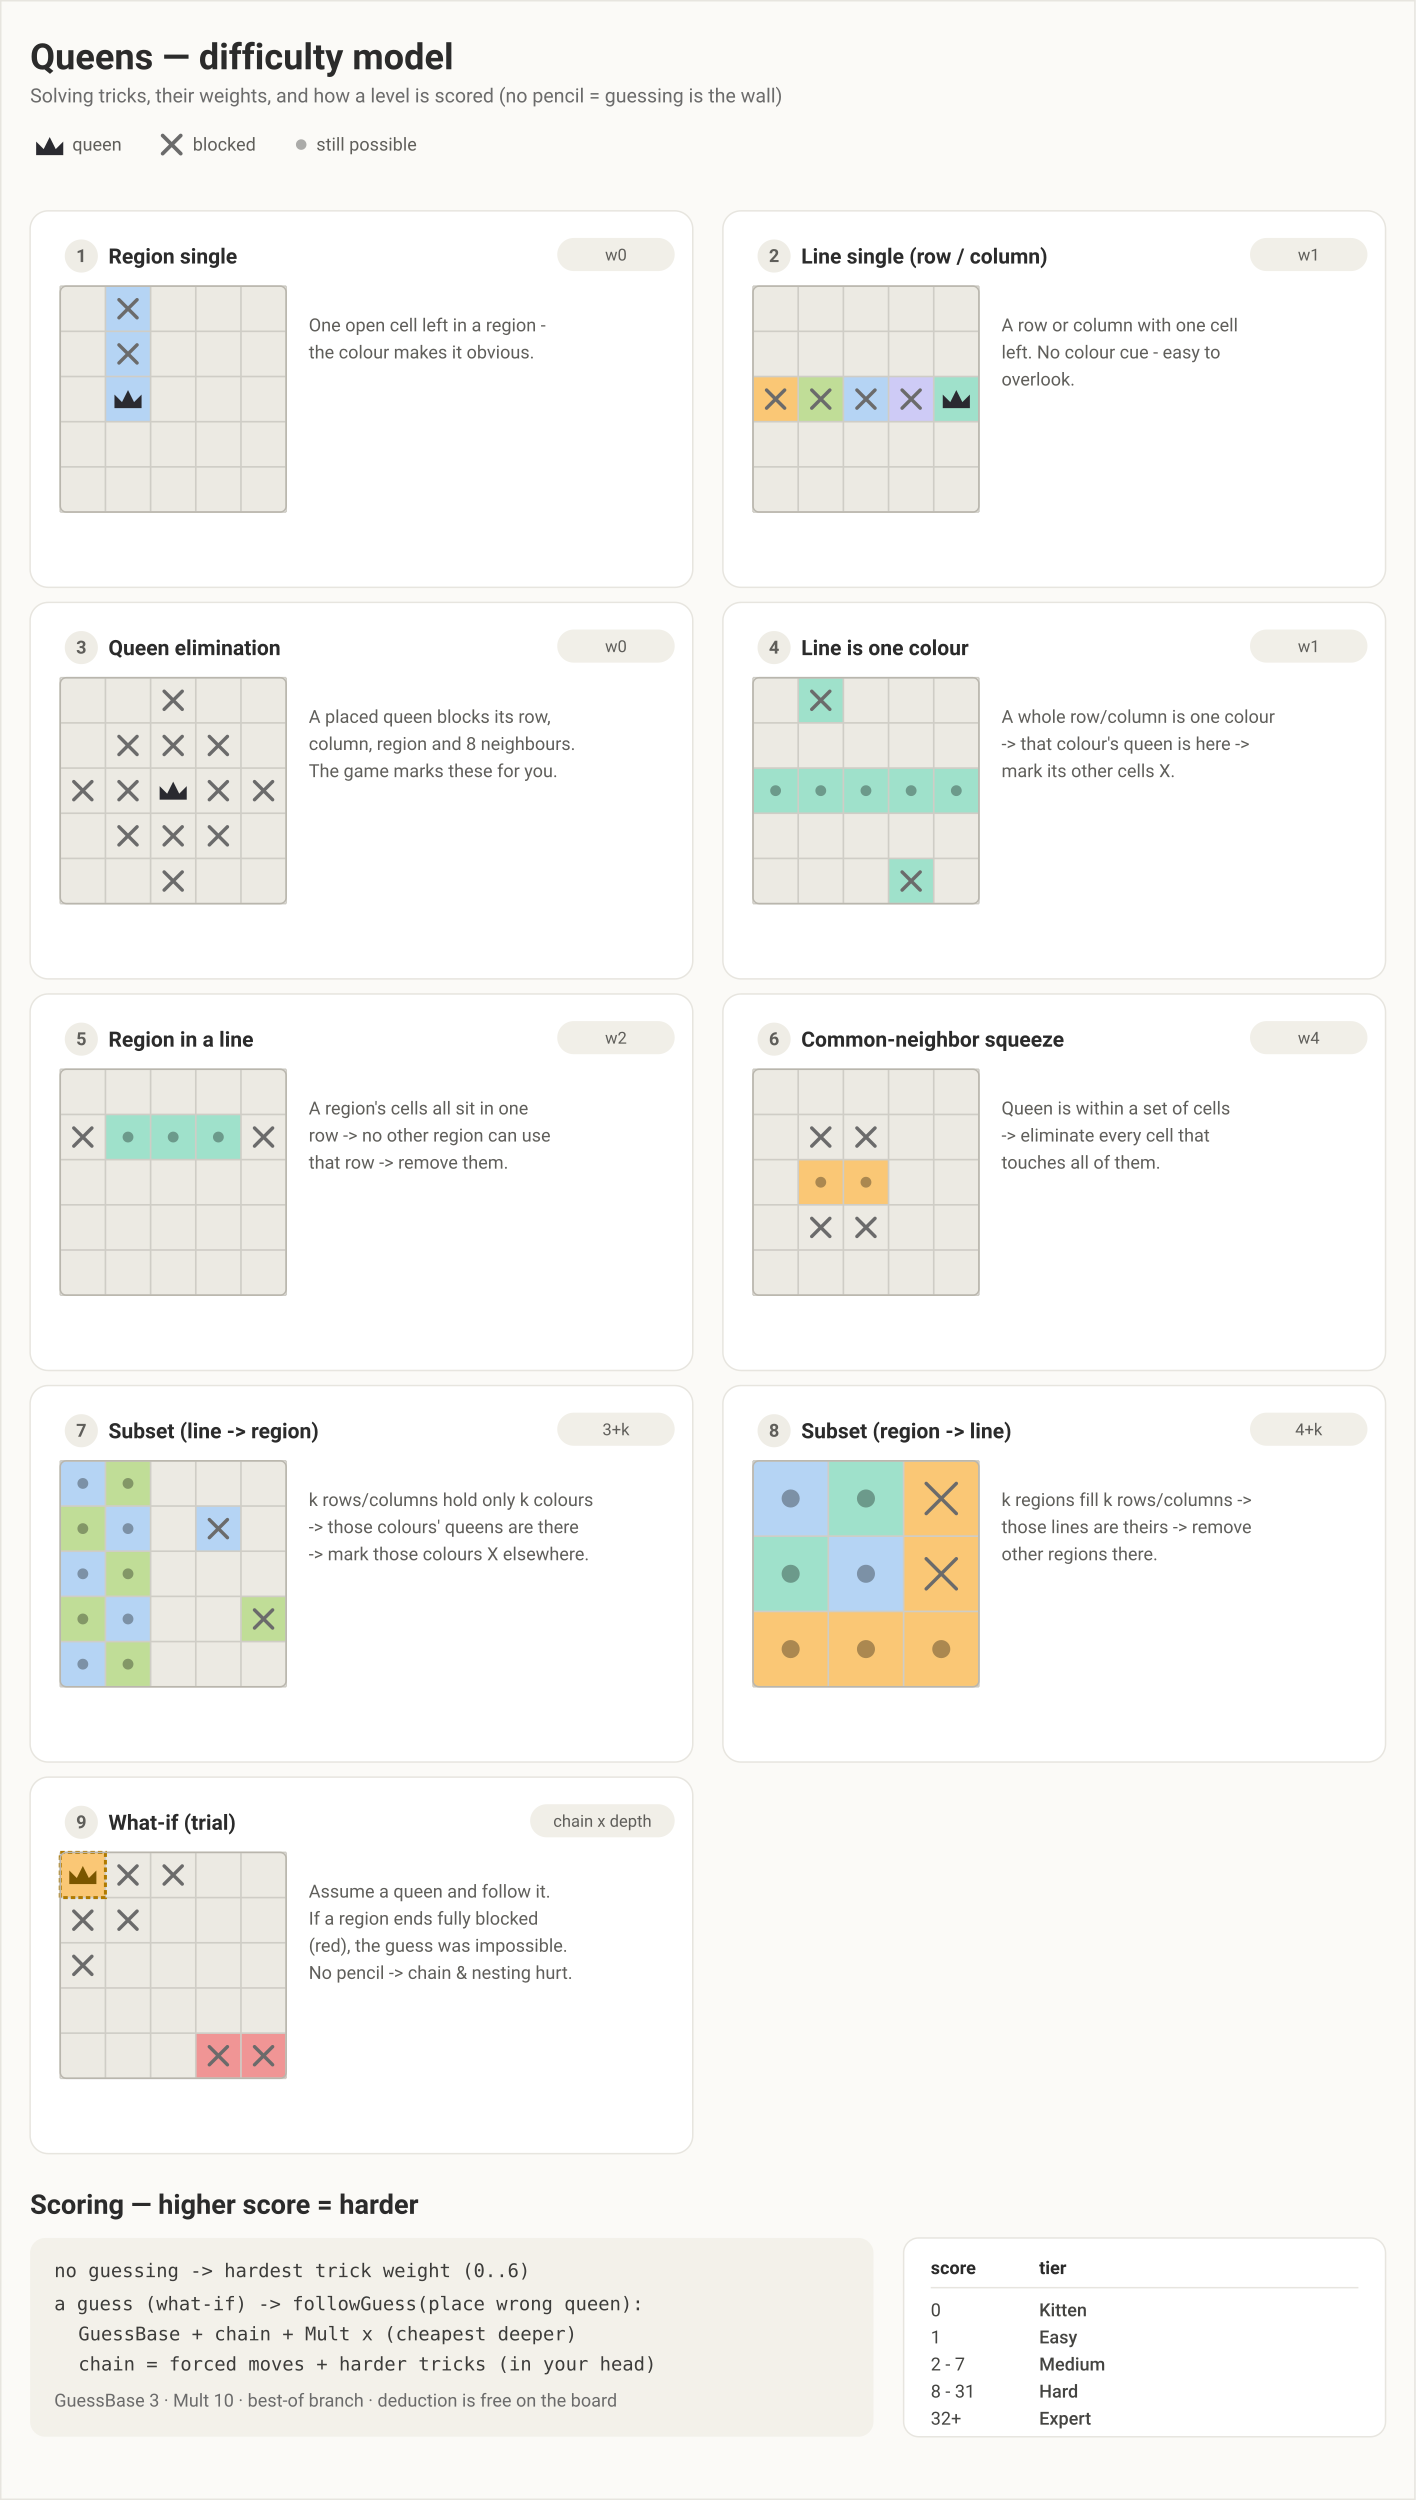
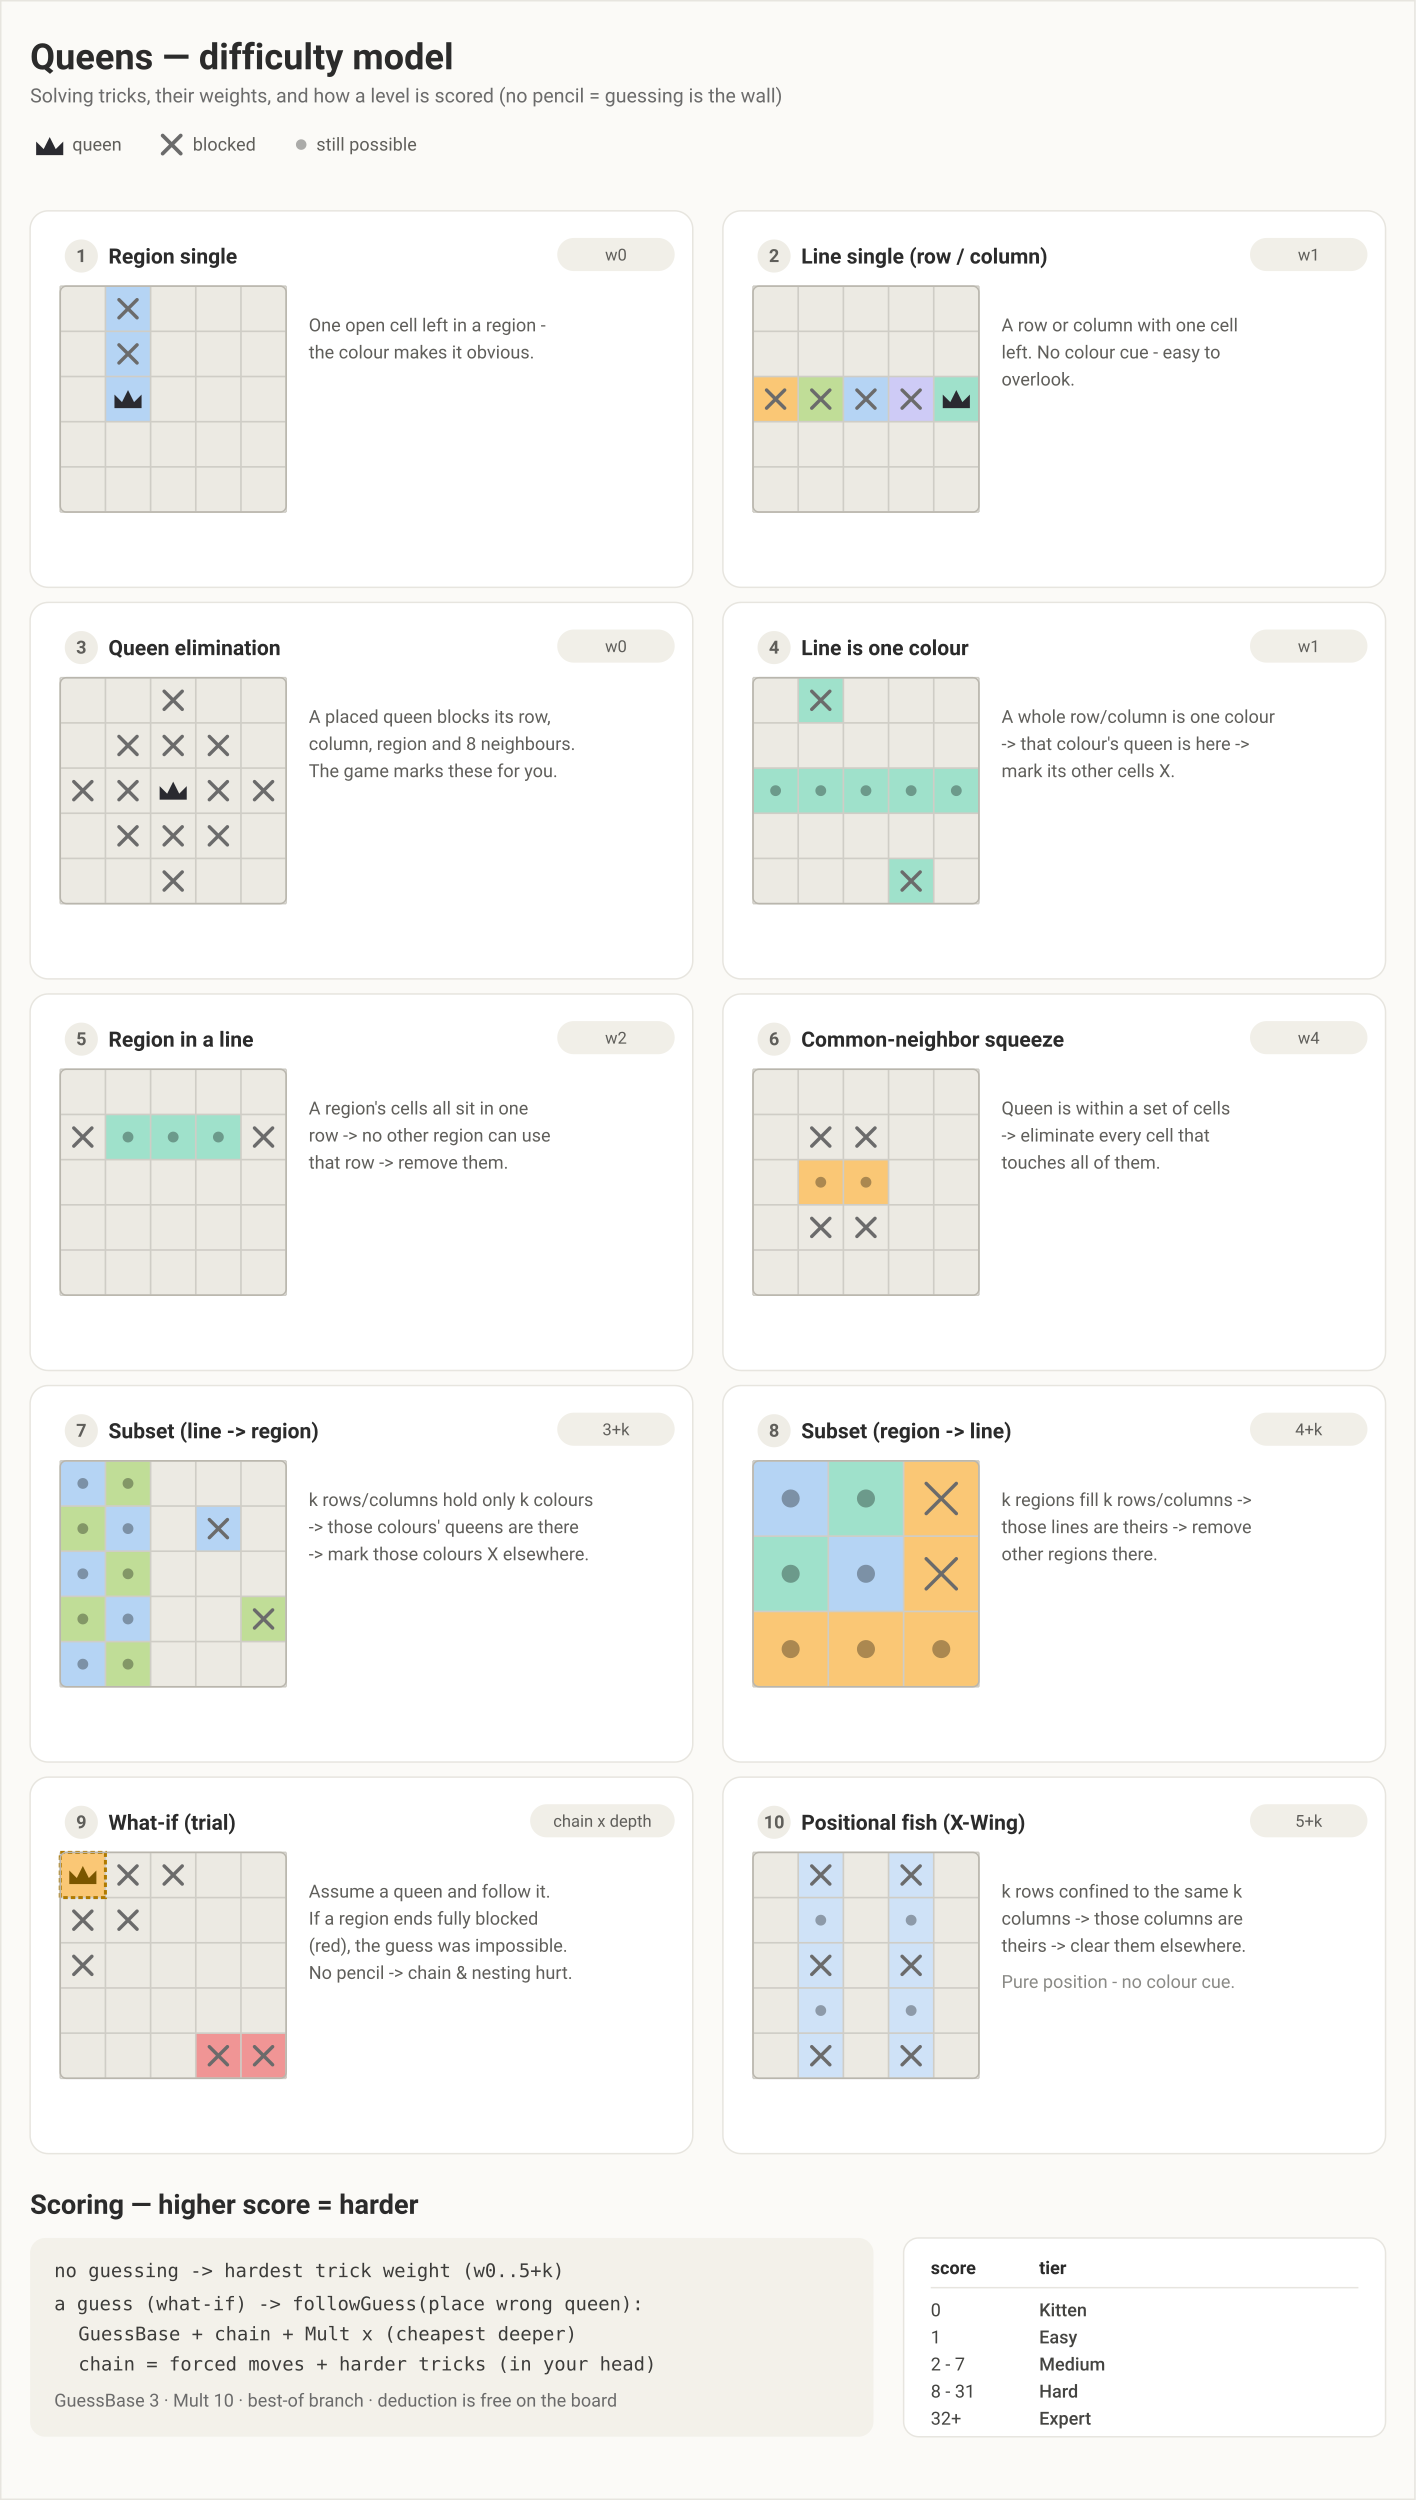
<svg xmlns="http://www.w3.org/2000/svg" viewBox="0 0 940 1660" role="img" font-family="ui-sans-serif, system-ui, -apple-system, Segoe UI, Roboto, sans-serif">
  <defs>
    <g id="cr">
      <path d="M3 17L3 8L8 13L12 5L16 13L21 8L21 17Z" />
    </g>
  </defs>
  <rect x="0" y="0" width="940" height="1660" fill="#FBFAF7" />
  <rect x="0.5" y="0.5" width="939" height="1659" fill="none" stroke="#E7E5DF" />
  <text x="20" y="46" font-size="24" font-weight="600" fill="#2b2b2b">Queens — difficulty model</text>
  <text x="20" y="68" font-size="13" fill="#6b6b6b">Solving tricks, their weights, and how a level is scored (no pencil = guessing is the wall)</text>
  <use href="#cr" x="21" y="86" fill="#2a2a30" />
  <text x="48" y="100" font-size="12" fill="#5f5e5a">queen</text>
  <path d="M108 90L120 102M120 90L108 102" stroke="#6b6b6b" stroke-width="2.5" stroke-linecap="round" />
  <text x="128" y="100" font-size="12" fill="#5f5e5a">blocked</text>
  <circle cx="200" cy="96" r="3.5" fill="#000" fill-opacity="0.32" />
  <text x="210" y="100" font-size="12" fill="#5f5e5a">still possible</text>
  <g font-size="12" fill="#5f5e5a">
    <rect x="20" y="140" width="440" height="250" rx="12" fill="#fff" stroke="#E7E5DF" />
    <circle cx="54" cy="170" r="11" fill="#EFEDE6" />
    <text x="54" y="174" font-size="12" font-weight="600" fill="#5f5e5a" text-anchor="middle">1</text>
    <text x="72" y="175" font-size="14" font-weight="600" fill="#2b2b2b">Region single</text>
    <rect x="370" y="158" width="78" height="22" rx="11" fill="#F1EFE8" />
    <text x="409" y="173" font-size="11" fill="#5f5e5a" text-anchor="middle">w0</text>
    <rect x="40" y="190" width="150" height="150" rx="4" fill="#ECEAE3" />
    <rect x="70" y="190" width="30" height="30" fill="#B5D4F4" />
    <rect x="70" y="220" width="30" height="30" fill="#B5D4F4" />
    <rect x="70" y="250" width="30" height="30" fill="#B5D4F4" />
    <path d="M40 190V340M70 190V340M100 190V340M130 190V340M160 190V340M190 190V340M40 190H190M40 220H190M40 250H190M40 280H190M40 310H190M40 340H190" stroke="#cfcdc6" stroke-width="1.1" fill="none" />
    <path d="M79 199L91 211M91 199L79 211M79 229L91 241M91 229L79 241" stroke="#6b6b6b" stroke-width="2.3" stroke-linecap="round" />
    <use href="#cr" x="73" y="254" fill="#2a2a30" />
    <rect x="40" y="190" width="150" height="150" rx="4" fill="none" stroke="#b9b6ad" />
    <text x="205" y="220">One open cell left in a region -</text>
    <text x="205" y="238">the colour makes it obvious.</text>
    <rect x="480" y="140" width="440" height="250" rx="12" fill="#fff" stroke="#E7E5DF" />
    <circle cx="514" cy="170" r="11" fill="#EFEDE6" />
    <text x="514" y="174" font-size="12" font-weight="600" fill="#5f5e5a" text-anchor="middle">2</text>
    <text x="532" y="175" font-size="14" font-weight="600" fill="#2b2b2b">Line single (row / column)</text>
    <rect x="830" y="158" width="78" height="22" rx="11" fill="#F1EFE8" />
    <text x="869" y="173" font-size="11" fill="#5f5e5a" text-anchor="middle">w1</text>
    <rect x="500" y="190" width="150" height="150" rx="4" fill="#ECEAE3" />
    <rect x="500" y="250" width="30" height="30" fill="#FAC775" />
    <rect x="530" y="250" width="30" height="30" fill="#C0DD97" />
    <rect x="560" y="250" width="30" height="30" fill="#B5D4F4" />
    <rect x="590" y="250" width="30" height="30" fill="#CECBF6" />
    <rect x="620" y="250" width="30" height="30" fill="#9FE1CB" />
    <path d="M500 190V340M530 190V340M560 190V340M590 190V340M620 190V340M650 190V340M500 190H650M500 220H650M500 250H650M500 280H650M500 310H650M500 340H650" stroke="#cfcdc6" stroke-width="1.1" fill="none" />
    <path d="M509 259L521 271M521 259L509 271M539 259L551 271M551 259L539 271M569 259L581 271M581 259L569 271M599 259L611 271M611 259L599 271" stroke="#6b6b6b" stroke-width="2.3" stroke-linecap="round" />
    <use href="#cr" x="623" y="254" fill="#2a2a30" />
    <rect x="500" y="190" width="150" height="150" rx="4" fill="none" stroke="#b9b6ad" />
    <text x="665" y="220">A row or column with one cell</text>
    <text x="665" y="238">left. No colour cue - easy to</text>
    <text x="665" y="256">overlook.</text>
    <rect x="20" y="400" width="440" height="250" rx="12" fill="#fff" stroke="#E7E5DF" />
    <circle cx="54" cy="430" r="11" fill="#EFEDE6" />
    <text x="54" y="434" font-size="12" font-weight="600" fill="#5f5e5a" text-anchor="middle">3</text>
    <text x="72" y="435" font-size="14" font-weight="600" fill="#2b2b2b">Queen elimination</text>
    <rect x="370" y="418" width="78" height="22" rx="11" fill="#F1EFE8" />
    <text x="409" y="433" font-size="11" fill="#5f5e5a" text-anchor="middle">w0</text>
    <rect x="40" y="450" width="150" height="150" rx="4" fill="#ECEAE3" />
    <path d="M40 450V600M70 450V600M100 450V600M130 450V600M160 450V600M190 450V600M40 450H190M40 480H190M40 510H190M40 540H190M40 570H190M40 600H190" stroke="#cfcdc6" stroke-width="1.1" fill="none" />
    <path d="M49 519L61 531M61 519L49 531M79 519L91 531M91 519L79 531M139 519L151 531M151 519L139 531M169 519L181 531M181 519L169 531M109 459L121 471M121 459L109 471M109 489L121 501M121 489L109 501M109 549L121 561M121 549L109 561M109 579L121 591M121 579L109 591M79 489L91 501M91 489L79 501M139 489L151 501M151 489L139 501M79 549L91 561M91 549L79 561M139 549L151 561M151 549L139 561" stroke="#6b6b6b" stroke-width="2.3" stroke-linecap="round" />
    <use href="#cr" x="103" y="514" fill="#2a2a30" />
    <rect x="40" y="450" width="150" height="150" rx="4" fill="none" stroke="#b9b6ad" />
    <text x="205" y="480">A placed queen blocks its row,</text>
    <text x="205" y="498">column, region and 8 neighbours.</text>
    <text x="205" y="516">The game marks these for you.</text>
    <rect x="480" y="400" width="440" height="250" rx="12" fill="#fff" stroke="#E7E5DF" />
    <circle cx="514" cy="430" r="11" fill="#EFEDE6" />
    <text x="514" y="434" font-size="12" font-weight="600" fill="#5f5e5a" text-anchor="middle">4</text>
    <text x="532" y="435" font-size="14" font-weight="600" fill="#2b2b2b">Line is one colour</text>
    <rect x="830" y="418" width="78" height="22" rx="11" fill="#F1EFE8" />
    <text x="869" y="433" font-size="11" fill="#5f5e5a" text-anchor="middle">w1</text>
    <rect x="500" y="450" width="150" height="150" rx="4" fill="#ECEAE3" />
    <rect x="500" y="510" width="30" height="30" fill="#9FE1CB" />
    <rect x="530" y="510" width="30" height="30" fill="#9FE1CB" />
    <rect x="560" y="510" width="30" height="30" fill="#9FE1CB" />
    <rect x="590" y="510" width="30" height="30" fill="#9FE1CB" />
    <rect x="620" y="510" width="30" height="30" fill="#9FE1CB" />
    <rect x="530" y="450" width="30" height="30" fill="#9FE1CB" />
    <rect x="590" y="570" width="30" height="30" fill="#9FE1CB" />
    <path d="M500 450V600M530 450V600M560 450V600M590 450V600M620 450V600M650 450V600M500 450H650M500 480H650M500 510H650M500 540H650M500 570H650M500 600H650" stroke="#cfcdc6" stroke-width="1.1" fill="none" />
    <path d="M539 459L551 471M551 459L539 471M599 579L611 591M611 579L599 591" stroke="#6b6b6b" stroke-width="2.3" stroke-linecap="round" />
    <circle cx="515" cy="525" r="3.6" fill="#000" fill-opacity="0.32" />
    <circle cx="545" cy="525" r="3.6" fill="#000" fill-opacity="0.32" />
    <circle cx="575" cy="525" r="3.6" fill="#000" fill-opacity="0.32" />
    <circle cx="605" cy="525" r="3.6" fill="#000" fill-opacity="0.32" />
    <circle cx="635" cy="525" r="3.6" fill="#000" fill-opacity="0.32" />
    <rect x="500" y="450" width="150" height="150" rx="4" fill="none" stroke="#b9b6ad" />
    <text x="665" y="480">A whole row/column is one colour</text>
    <text x="665" y="498">-&gt; that colour's queen is here -&gt;</text>
    <text x="665" y="516">mark its other cells X.</text>
    <rect x="20" y="660" width="440" height="250" rx="12" fill="#fff" stroke="#E7E5DF" />
    <circle cx="54" cy="690" r="11" fill="#EFEDE6" />
    <text x="54" y="694" font-size="12" font-weight="600" fill="#5f5e5a" text-anchor="middle">5</text>
    <text x="72" y="695" font-size="14" font-weight="600" fill="#2b2b2b">Region in a line</text>
    <rect x="370" y="678" width="78" height="22" rx="11" fill="#F1EFE8" />
    <text x="409" y="693" font-size="11" fill="#5f5e5a" text-anchor="middle">w2</text>
    <rect x="40" y="710" width="150" height="150" rx="4" fill="#ECEAE3" />
    <rect x="70" y="740" width="30" height="30" fill="#9FE1CB" />
    <rect x="100" y="740" width="30" height="30" fill="#9FE1CB" />
    <rect x="130" y="740" width="30" height="30" fill="#9FE1CB" />
    <path d="M40 710V860M70 710V860M100 710V860M130 710V860M160 710V860M190 710V860M40 710H190M40 740H190M40 770H190M40 800H190M40 830H190M40 860H190" stroke="#cfcdc6" stroke-width="1.1" fill="none" />
    <path d="M49 749L61 761M61 749L49 761M169 749L181 761M181 749L169 761" stroke="#6b6b6b" stroke-width="2.3" stroke-linecap="round" />
    <circle cx="85" cy="755" r="3.6" fill="#000" fill-opacity="0.32" />
    <circle cx="115" cy="755" r="3.6" fill="#000" fill-opacity="0.32" />
    <circle cx="145" cy="755" r="3.6" fill="#000" fill-opacity="0.32" />
    <rect x="40" y="710" width="150" height="150" rx="4" fill="none" stroke="#b9b6ad" />
    <text x="205" y="740">A region's cells all sit in one</text>
    <text x="205" y="758">row -&gt; no other region can use</text>
    <text x="205" y="776">that row -&gt; remove them.</text>
    <rect x="480" y="660" width="440" height="250" rx="12" fill="#fff" stroke="#E7E5DF" />
    <circle cx="514" cy="690" r="11" fill="#EFEDE6" />
    <text x="514" y="694" font-size="12" font-weight="600" fill="#5f5e5a" text-anchor="middle">6</text>
    <text x="532" y="695" font-size="14" font-weight="600" fill="#2b2b2b">Common-neighbor squeeze</text>
    <rect x="830" y="678" width="78" height="22" rx="11" fill="#F1EFE8" />
    <text x="869" y="693" font-size="11" fill="#5f5e5a" text-anchor="middle">w4</text>
    <rect x="500" y="710" width="150" height="150" rx="4" fill="#ECEAE3" />
    <rect x="530" y="770" width="30" height="30" fill="#FAC775" />
    <rect x="560" y="770" width="30" height="30" fill="#FAC775" />
    <path d="M500 710V860M530 710V860M560 710V860M590 710V860M620 710V860M650 710V860M500 710H650M500 740H650M500 770H650M500 800H650M500 830H650M500 860H650" stroke="#cfcdc6" stroke-width="1.1" fill="none" />
    <path d="M539 749L551 761M551 749L539 761M569 749L581 761M581 749L569 761M539 809L551 821M551 809L539 821M569 809L581 821M581 809L569 821" stroke="#6b6b6b" stroke-width="2.3" stroke-linecap="round" />
    <circle cx="545" cy="785" r="3.6" fill="#000" fill-opacity="0.32" />
    <circle cx="575" cy="785" r="3.6" fill="#000" fill-opacity="0.32" />
    <rect x="500" y="710" width="150" height="150" rx="4" fill="none" stroke="#b9b6ad" />
    <text x="665" y="740">Queen is within a set of cells</text>
    <text x="665" y="758">-&gt; eliminate every cell that</text>
    <text x="665" y="776">touches all of them.</text>
    <rect x="20" y="920" width="440" height="250" rx="12" fill="#fff" stroke="#E7E5DF" />
    <circle cx="54" cy="950" r="11" fill="#EFEDE6" />
    <text x="54" y="954" font-size="12" font-weight="600" fill="#5f5e5a" text-anchor="middle">7</text>
    <text x="72" y="955" font-size="14" font-weight="600" fill="#2b2b2b">Subset (line -&gt; region)</text>
    <rect x="370" y="938" width="78" height="22" rx="11" fill="#F1EFE8" />
    <text x="409" y="953" font-size="11" fill="#5f5e5a" text-anchor="middle">3+k</text>
    <rect x="40" y="970" width="150" height="150" rx="4" fill="#ECEAE3" />
    <rect x="40" y="970" width="30" height="30" fill="#B5D4F4" />
    <rect x="40" y="1000" width="30" height="30" fill="#C0DD97" />
    <rect x="40" y="1030" width="30" height="30" fill="#B5D4F4" />
    <rect x="40" y="1060" width="30" height="30" fill="#C0DD97" />
    <rect x="40" y="1090" width="30" height="30" fill="#B5D4F4" />
    <rect x="70" y="970" width="30" height="30" fill="#C0DD97" />
    <rect x="70" y="1000" width="30" height="30" fill="#B5D4F4" />
    <rect x="70" y="1030" width="30" height="30" fill="#C0DD97" />
    <rect x="70" y="1060" width="30" height="30" fill="#B5D4F4" />
    <rect x="70" y="1090" width="30" height="30" fill="#C0DD97" />
    <rect x="130" y="1000" width="30" height="30" fill="#B5D4F4" />
    <rect x="160" y="1060" width="30" height="30" fill="#C0DD97" />
    <path d="M40 970V1120M70 970V1120M100 970V1120M130 970V1120M160 970V1120M190 970V1120M40 970H190M40 1000H190M40 1030H190M40 1060H190M40 1090H190M40 1120H190" stroke="#cfcdc6" stroke-width="1.1" fill="none" />
    <path d="M139 1009L151 1021M151 1009L139 1021M169 1069L181 1081M181 1069L169 1081" stroke="#6b6b6b" stroke-width="2.3" stroke-linecap="round" />
    <circle cx="55" cy="985" r="3.6" fill="#000" fill-opacity="0.32" />
    <circle cx="55" cy="1015" r="3.6" fill="#000" fill-opacity="0.32" />
    <circle cx="55" cy="1045" r="3.6" fill="#000" fill-opacity="0.32" />
    <circle cx="55" cy="1075" r="3.6" fill="#000" fill-opacity="0.32" />
    <circle cx="55" cy="1105" r="3.6" fill="#000" fill-opacity="0.32" />
    <circle cx="85" cy="985" r="3.6" fill="#000" fill-opacity="0.32" />
    <circle cx="85" cy="1015" r="3.6" fill="#000" fill-opacity="0.32" />
    <circle cx="85" cy="1045" r="3.6" fill="#000" fill-opacity="0.32" />
    <circle cx="85" cy="1075" r="3.6" fill="#000" fill-opacity="0.32" />
    <circle cx="85" cy="1105" r="3.6" fill="#000" fill-opacity="0.32" />
    <rect x="40" y="970" width="150" height="150" rx="4" fill="none" stroke="#b9b6ad" />
    <text x="205" y="1000">k rows/columns hold only k colours</text>
    <text x="205" y="1018">-&gt; those colours' queens are there</text>
    <text x="205" y="1036">-&gt; mark those colours X elsewhere.</text>
    <rect x="480" y="920" width="440" height="250" rx="12" fill="#fff" stroke="#E7E5DF" />
    <circle cx="514" cy="950" r="11" fill="#EFEDE6" />
    <text x="514" y="954" font-size="12" font-weight="600" fill="#5f5e5a" text-anchor="middle">8</text>
    <text x="532" y="955" font-size="14" font-weight="600" fill="#2b2b2b">Subset (region -&gt; line)</text>
    <rect x="830" y="938" width="78" height="22" rx="11" fill="#F1EFE8" />
    <text x="869" y="953" font-size="11" fill="#5f5e5a" text-anchor="middle">4+k</text>
    <rect x="500" y="970" width="150" height="150" rx="4" fill="#ECEAE3" />
    <rect x="500" y="970" width="50" height="50" fill="#B5D4F4" />
    <rect x="550" y="970" width="50" height="50" fill="#9FE1CB" />
    <rect x="600" y="970" width="50" height="50" fill="#FAC775" />
    <rect x="500" y="1020" width="50" height="50" fill="#9FE1CB" />
    <rect x="550" y="1020" width="50" height="50" fill="#B5D4F4" />
    <rect x="600" y="1020" width="50" height="50" fill="#FAC775" />
    <rect x="500" y="1070" width="50" height="50" fill="#FAC775" />
    <rect x="550" y="1070" width="50" height="50" fill="#FAC775" />
    <rect x="600" y="1070" width="50" height="50" fill="#FAC775" />
    <path d="M500 970V1120M550 970V1120M600 970V1120M650 970V1120M500 970H650M500 1020H650M500 1070H650M500 1120H650" stroke="#cfcdc6" stroke-width="1.1" fill="none" />
    <path d="M615 985L635 1005M635 985L615 1005M615 1035L635 1055M635 1035L615 1055" stroke="#6b6b6b" stroke-width="2.3" stroke-linecap="round" />
    <circle cx="525" cy="995" r="6.0" fill="#000" fill-opacity="0.32" />
    <circle cx="575" cy="995" r="6.0" fill="#000" fill-opacity="0.32" />
    <circle cx="525" cy="1045" r="6.0" fill="#000" fill-opacity="0.32" />
    <circle cx="575" cy="1045" r="6.0" fill="#000" fill-opacity="0.32" />
    <circle cx="525" cy="1095" r="6.0" fill="#000" fill-opacity="0.32" />
    <circle cx="575" cy="1095" r="6.0" fill="#000" fill-opacity="0.32" />
    <circle cx="625" cy="1095" r="6.0" fill="#000" fill-opacity="0.32" />
    <rect x="500" y="970" width="150" height="150" rx="4" fill="none" stroke="#b9b6ad" />
    <text x="665" y="1000">k regions fill k rows/columns -&gt;</text>
    <text x="665" y="1018">those lines are theirs -&gt; remove</text>
    <text x="665" y="1036">other regions there.</text>
    <rect x="20" y="1180" width="440" height="250" rx="12" fill="#fff" stroke="#E7E5DF" />
    <circle cx="54" cy="1210" r="11" fill="#EFEDE6" />
    <text x="54" y="1214" font-size="12" font-weight="600" fill="#5f5e5a" text-anchor="middle">9</text>
    <text x="72" y="1215" font-size="14" font-weight="600" fill="#2b2b2b">What-if (trial)</text>
    <rect x="352" y="1198" width="96" height="22" rx="11" fill="#F1EFE8" />
    <text x="400" y="1213" font-size="11" fill="#5f5e5a" text-anchor="middle">chain x depth</text>
    <rect x="40" y="1230" width="150" height="150" rx="4" fill="#ECEAE3" />
    <rect x="40" y="1230" width="30" height="30" fill="#FAC775" />
    <rect x="130" y="1350" width="30" height="30" fill="#F09595" />
    <rect x="160" y="1350" width="30" height="30" fill="#F09595" />
    <path d="M40 1230V1380M70 1230V1380M100 1230V1380M130 1230V1380M160 1230V1380M190 1230V1380M40 1230H190M40 1260H190M40 1290H190M40 1320H190M40 1350H190M40 1380H190" stroke="#cfcdc6" stroke-width="1.1" fill="none" />
    <path d="M79 1239L91 1251M91 1239L79 1251M109 1239L121 1251M121 1239L109 1251M49 1269L61 1281M61 1269L49 1281M49 1299L61 1311M61 1299L49 1311M79 1269L91 1281M91 1269L79 1281M139 1359L151 1371M151 1359L139 1371M169 1359L181 1371M181 1359L169 1371" stroke="#6b6b6b" stroke-width="2.3" stroke-linecap="round" />
    <rect x="40" y="1230" width="30" height="30" fill="none" stroke="#b07a00" stroke-width="2" stroke-dasharray="3 2" />
    <use href="#cr" x="43" y="1234" fill="#7a5600" />
    <rect x="40" y="1230" width="150" height="150" rx="4" fill="none" stroke="#b9b6ad" />
    <text x="205" y="1260">Assume a queen and follow it.</text>
    <text x="205" y="1278">If a region ends fully blocked</text>
    <text x="205" y="1296">(red), the guess was impossible.</text>
    <text x="205" y="1314">No pencil -&gt; chain &amp; nesting hurt.</text>
+     <rect x="480" y="1180" width="440" height="250" rx="12" fill="#fff" stroke="#E7E5DF" />
+     <circle cx="514" cy="1210" r="11" fill="#EFEDE6" />
+     <text x="514" y="1214" font-size="12" font-weight="600" fill="#5f5e5a" text-anchor="middle">10</text>
+     <text x="532" y="1215" font-size="14" font-weight="600" fill="#2b2b2b">Positional fish (X-Wing)</text>
+     <rect x="830" y="1198" width="78" height="22" rx="11" fill="#F1EFE8" />
+     <text x="869" y="1213" font-size="11" fill="#5f5e5a" text-anchor="middle">5+k</text>
+     <rect x="500" y="1230" width="150" height="150" rx="4" fill="#ECEAE3" />
+     <rect x="530" y="1230" width="30" height="150" fill="#CFE2F7" />
+     <rect x="590" y="1230" width="30" height="150" fill="#CFE2F7" />
+     <path d="M500 1230V1380M530 1230V1380M560 1230V1380M590 1230V1380M620 1230V1380M650 1230V1380M500 1230H650M500 1260H650M500 1290H650M500 1320H650M500 1350H650M500 1380H650" stroke="#cfcdc6" stroke-width="1.1" fill="none" />
+     <path d="M539 1239L551 1251M551 1239L539 1251M599 1239L611 1251M611 1239L599 1251M539 1299L551 1311M551 1299L539 1311M599 1299L611 1311M611 1299L599 1311M539 1359L551 1371M551 1359L539 1371M599 1359L611 1371M611 1359L599 1371" stroke="#6b6b6b" stroke-width="2.3" stroke-linecap="round" />
+     <circle cx="545" cy="1275" r="3.6" fill="#000" fill-opacity="0.32" />
+     <circle cx="605" cy="1275" r="3.6" fill="#000" fill-opacity="0.32" />
+     <circle cx="545" cy="1335" r="3.6" fill="#000" fill-opacity="0.32" />
+     <circle cx="605" cy="1335" r="3.6" fill="#000" fill-opacity="0.32" />
+     <rect x="500" y="1230" width="150" height="150" rx="4" fill="none" stroke="#b9b6ad" />
+     <text x="665" y="1260">k rows confined to the same k</text>
+     <text x="665" y="1278">columns -&gt; those columns are</text>
+     <text x="665" y="1296">theirs -&gt; clear them elsewhere.</text>
+     <text x="665" y="1320" fill="#8a8a86">Pure position - no colour cue.</text>
  </g>
  <text x="20" y="1470" font-size="18" font-weight="600" fill="#2b2b2b">Scoring — higher score = harder</text>
  <rect x="20" y="1486" width="560" height="132" rx="10" fill="#F3F1EA" />
  <g font-family="ui-monospace, Menlo, Consolas, monospace" font-size="12.5" fill="#3c3c3a">
-     <text x="36" y="1512">no guessing      -&gt; hardest trick weight (0..6)</text>
+     <text x="36" y="1512">no guessing      -&gt; hardest trick weight (w0..5+k)</text>
    <text x="36" y="1534">a guess (what-if) -&gt; followGuess(place wrong queen):</text>
    <text x="52" y="1554">GuessBase + chain + Mult x (cheapest deeper)</text>
    <text x="52" y="1574">chain = forced moves + harder tricks (in your head)</text>
  </g>
  <text x="36" y="1598" font-size="12" fill="#6b6b6b">GuessBase 3 · Mult 10 · best-of branch · deduction is free on the board</text>
  <rect x="600" y="1486" width="320" height="132" rx="10" fill="#fff" stroke="#E7E5DF" />
  <text x="618" y="1510" font-size="12" font-weight="600" fill="#2b2b2b">score</text>
  <text x="690" y="1510" font-size="12" font-weight="600" fill="#2b2b2b">tier</text>
  <line x1="618" y1="1519" x2="902" y2="1519" stroke="#E7E5DF" />
  <g font-size="12" fill="#444441">
    <text x="618" y="1538">0</text>
    <text x="690" y="1538" font-weight="500">Kitten</text>
    <text x="618" y="1556">1</text>
    <text x="690" y="1556" font-weight="500">Easy</text>
    <text x="618" y="1574">2 - 7</text>
    <text x="690" y="1574" font-weight="500">Medium</text>
    <text x="618" y="1592">8 - 31</text>
    <text x="690" y="1592" font-weight="500">Hard</text>
    <text x="618" y="1610">32+</text>
    <text x="690" y="1610" font-weight="500">Expert</text>
  </g>
</svg>
